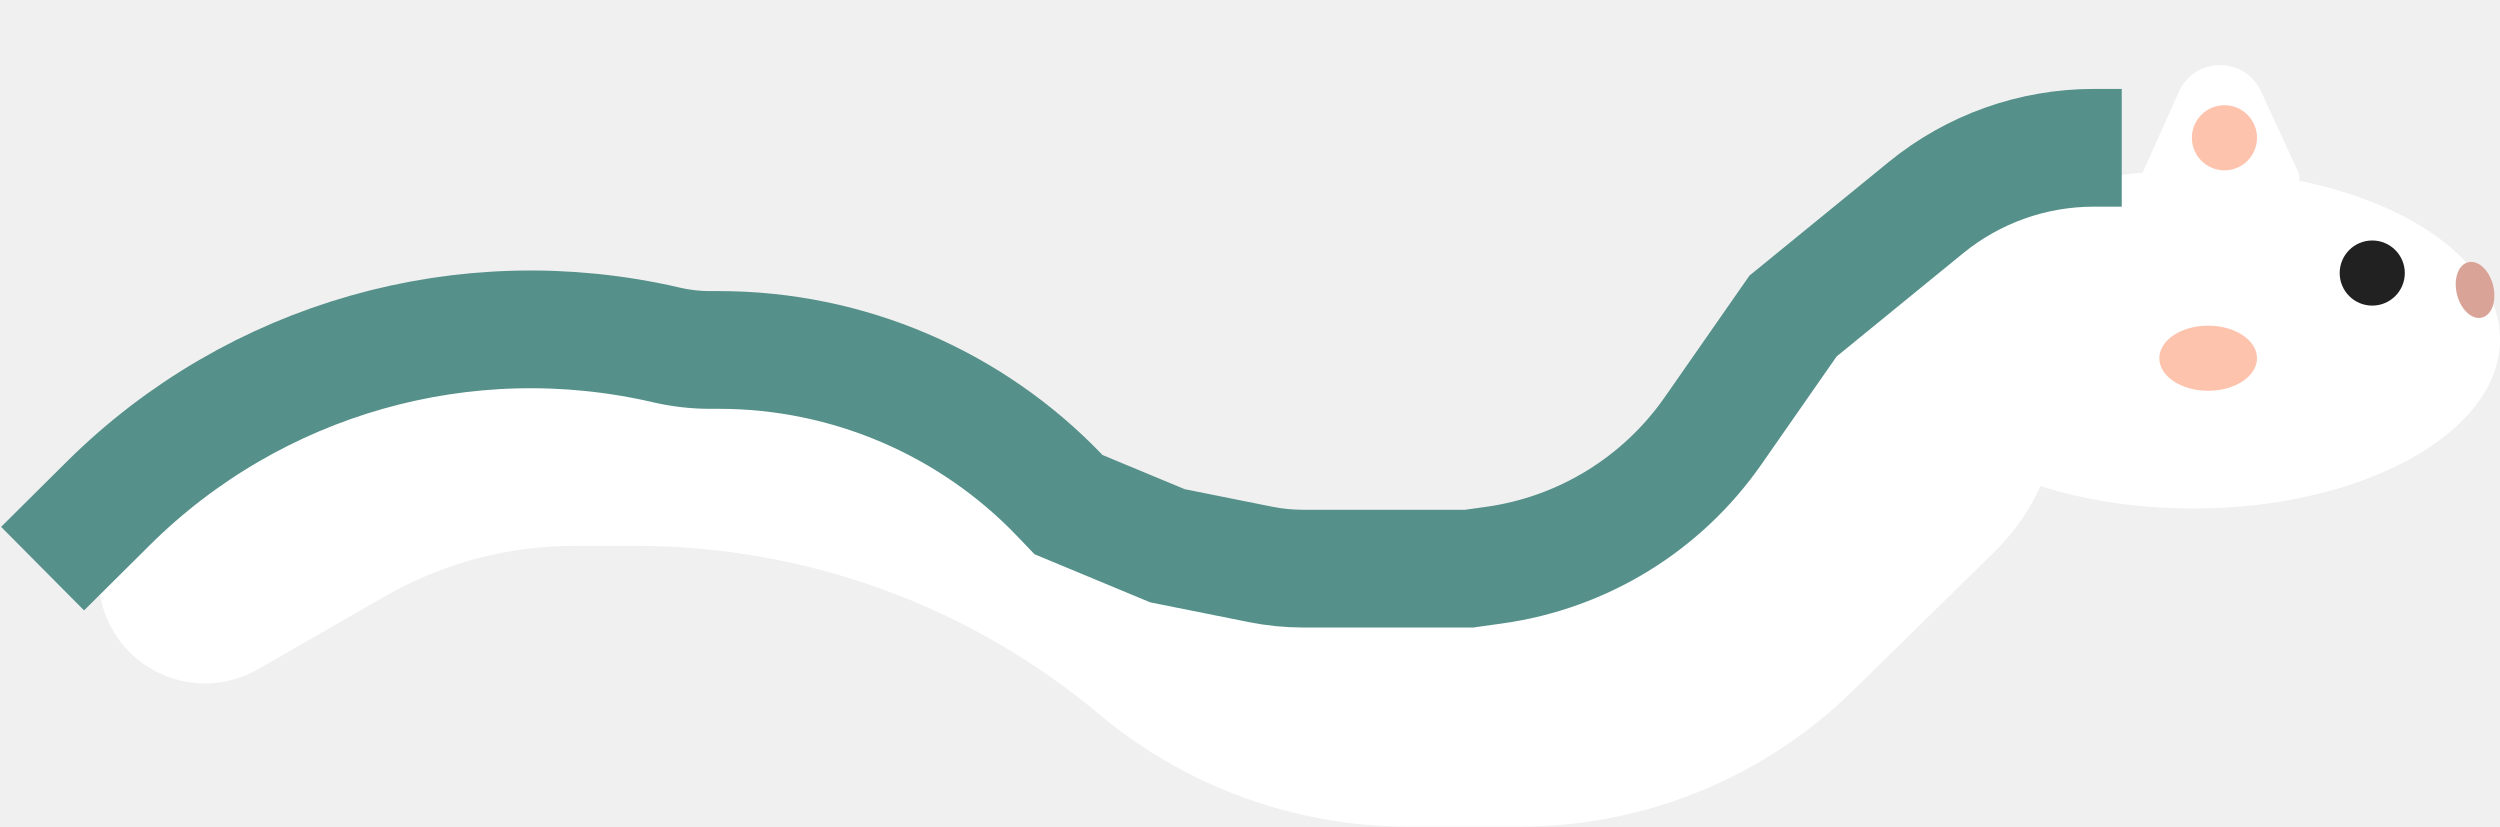
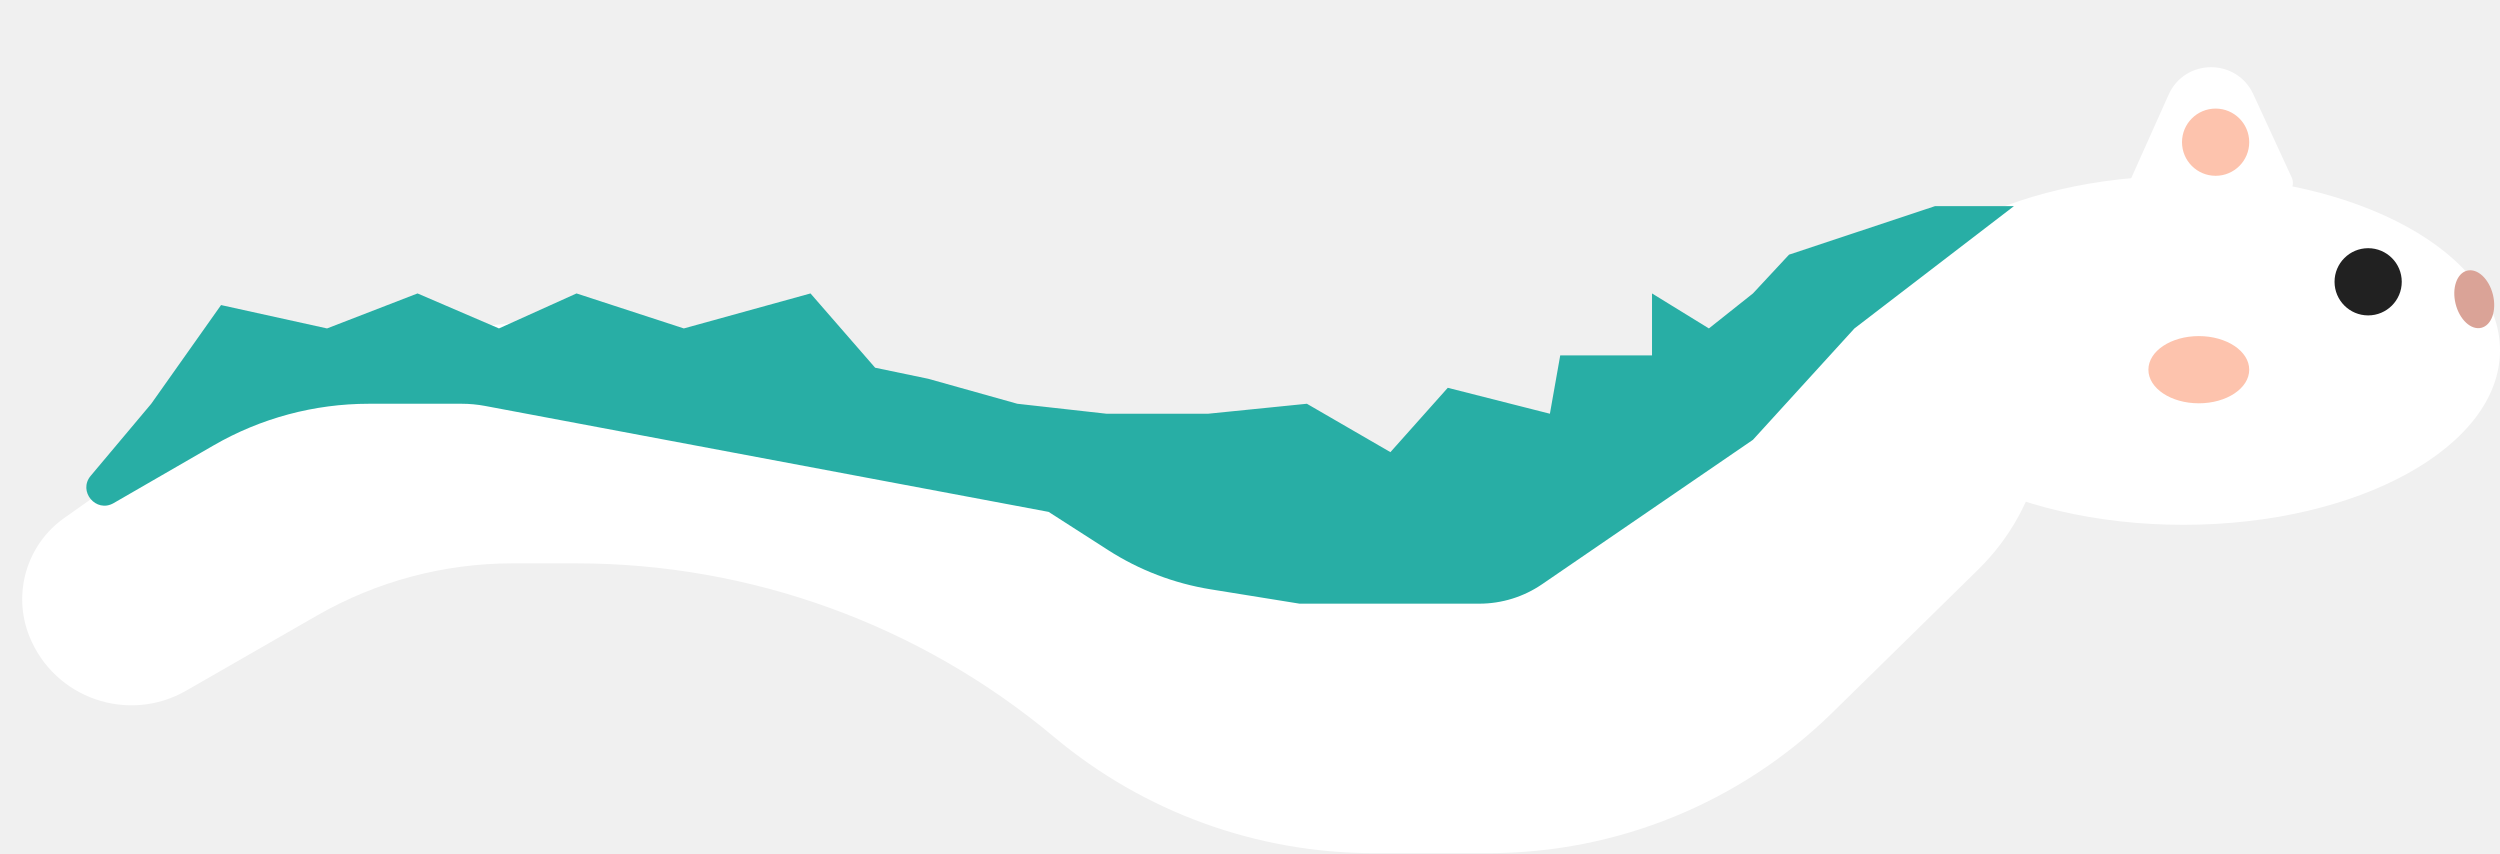
- <svg xmlns="http://www.w3.org/2000/svg" width="998" height="330" viewBox="0 0 998 330" fill="none">
-   <path d="M91.558 175.152L55.889 200.332C41.303 210.629 35.709 229.602 42.376 246.166C52.016 270.116 80.603 280.017 102.991 267.159L153.599 238.094C176.634 224.864 202.734 217.903 229.299 217.903H253.852C321.455 217.903 386.904 241.684 438.738 285.083C473.394 314.1 517.154 330 562.354 330H606.712C656.47 330 704.243 310.48 739.764 275.636L796.182 220.292C821.004 195.943 829.161 159.261 816.998 126.687L811.926 113.104C805.17 95.012 782.156 89.657 768.107 102.907L677.03 188.804C650.678 213.657 615.824 227.5 579.601 227.5H518.551C492.214 227.5 466.803 217.776 447.194 200.194L444.799 198.048C402.217 159.869 349.304 135.122 292.704 126.916C221.953 116.657 149.962 133.921 91.558 175.152Z" fill="white" />
-   <ellipse cx="875.5" cy="135.5" rx="122.5" ry="67.5" fill="white" />
-   <path d="M17 227L43.158 201.02C101.598 142.979 185.773 119.059 266.002 137.694V137.694C271.751 139.029 277.635 139.704 283.538 139.704H287.033C338.444 139.704 387.619 160.724 423.144 197.886L426.551 201.45L466.053 217.87L503.269 225.325C508.83 226.439 514.489 227 520.161 227H586.491L596.515 225.6C631.808 220.671 663.448 201.252 683.824 172.016L715.78 126.163L768.837 82.871C787.758 67.432 811.43 59 835.85 59H847" stroke="#55908A" stroke-width="47" />
-   <path d="M869.812 36.638C876.13 22.534 896.112 22.424 902.585 36.457L917.436 68.656C918.964 71.969 916.544 75.75 912.896 75.75H860.01C856.386 75.75 853.966 72.014 855.447 68.706L869.812 36.638Z" fill="white" />
-   <circle cx="888" cy="55" r="13" fill="#FDC3AD" />
-   <circle cx="947" cy="109" r="13" fill="#212121" />
-   <ellipse cx="881.5" cy="143" rx="19.5" ry="13" fill="#FDC3AD" />
-   <ellipse cx="988.04" cy="115.738" rx="11.39" ry="7.434" transform="rotate(76.0496 988.04 115.738)" fill="#DAA397" />
+ <svg xmlns="http://www.w3.org/2000/svg" width="967" height="330" viewBox="0 0 967 330" fill="none">
+   <path d="M60.558 175.152L24.889 200.332C10.303 210.629 4.709 229.602 11.376 246.166C21.016 270.116 49.602 280.017 71.991 267.159L122.599 238.094C145.634 224.864 171.734 217.903 198.299 217.903H222.852C290.455 217.903 355.904 241.684 407.738 285.083C442.394 314.1 486.154 330 531.354 330H575.712C625.47 330 673.243 310.48 708.764 275.636L765.182 220.292C790.004 195.943 798.161 159.261 785.998 126.687L780.926 113.104C774.17 95.012 751.156 89.657 737.107 102.907L646.03 188.804C619.678 213.657 584.824 227.5 548.601 227.5H487.551C461.214 227.5 435.803 217.776 416.194 200.194L413.799 198.048C371.217 159.869 318.304 135.122 261.704 126.916C190.953 116.657 118.962 133.921 60.558 175.152Z" fill="white" />
+   <ellipse cx="844.5" cy="135.5" rx="122.5" ry="67.5" fill="white" />
+   <path d="M838.812 36.638C845.13 22.534 865.112 22.424 871.585 36.457L886.436 68.656C887.964 71.969 885.544 75.75 881.896 75.75H829.01C825.386 75.75 822.966 72.014 824.447 68.706L838.812 36.638Z" fill="white" />
+   <circle cx="857" cy="55" r="13" fill="#FDC3AD" />
+   <circle cx="916" cy="109" r="13" fill="#212121" />
+   <ellipse cx="850.5" cy="143" rx="19.5" ry="13" fill="#FDC3AD" />
+   <ellipse cx="957.04" cy="115.738" rx="11.39" ry="7.434" transform="rotate(76.0496 957.04 115.738)" fill="#DAA397" />
+   <path d="M58.5 156.174L35.088 184.042C30.048 190.041 37.164 198.525 43.948 194.607L82.65 172.257C100.895 161.721 121.592 156.174 142.66 156.174H178.586C181.624 156.174 184.655 156.457 187.64 157.018L257.305 170.116L405.61 198L428.634 212.786C440.664 220.512 454.158 225.675 468.273 227.952L502.671 233.5H572.186C580.859 233.5 589.329 230.877 596.485 225.976L678.039 170.116L717.295 127.039L779 79.721L748.5 79.721L692 98.5L678.039 113.5L661 127.039L639 113.5V127.039V137.457H603.5L599.5 160.031L560 150L537.81 174.891L505.5 156.174L467.298 160.031H458.5H428L393.5 156.174L359 146.5L338.5 142.233L313.5 113.5L264.5 127.039L223 113.5L193 127.039L161.5 113.5L126.5 127.039L85.5 118L58.5 156.174Z" fill="#28AEA5" />
</svg>
